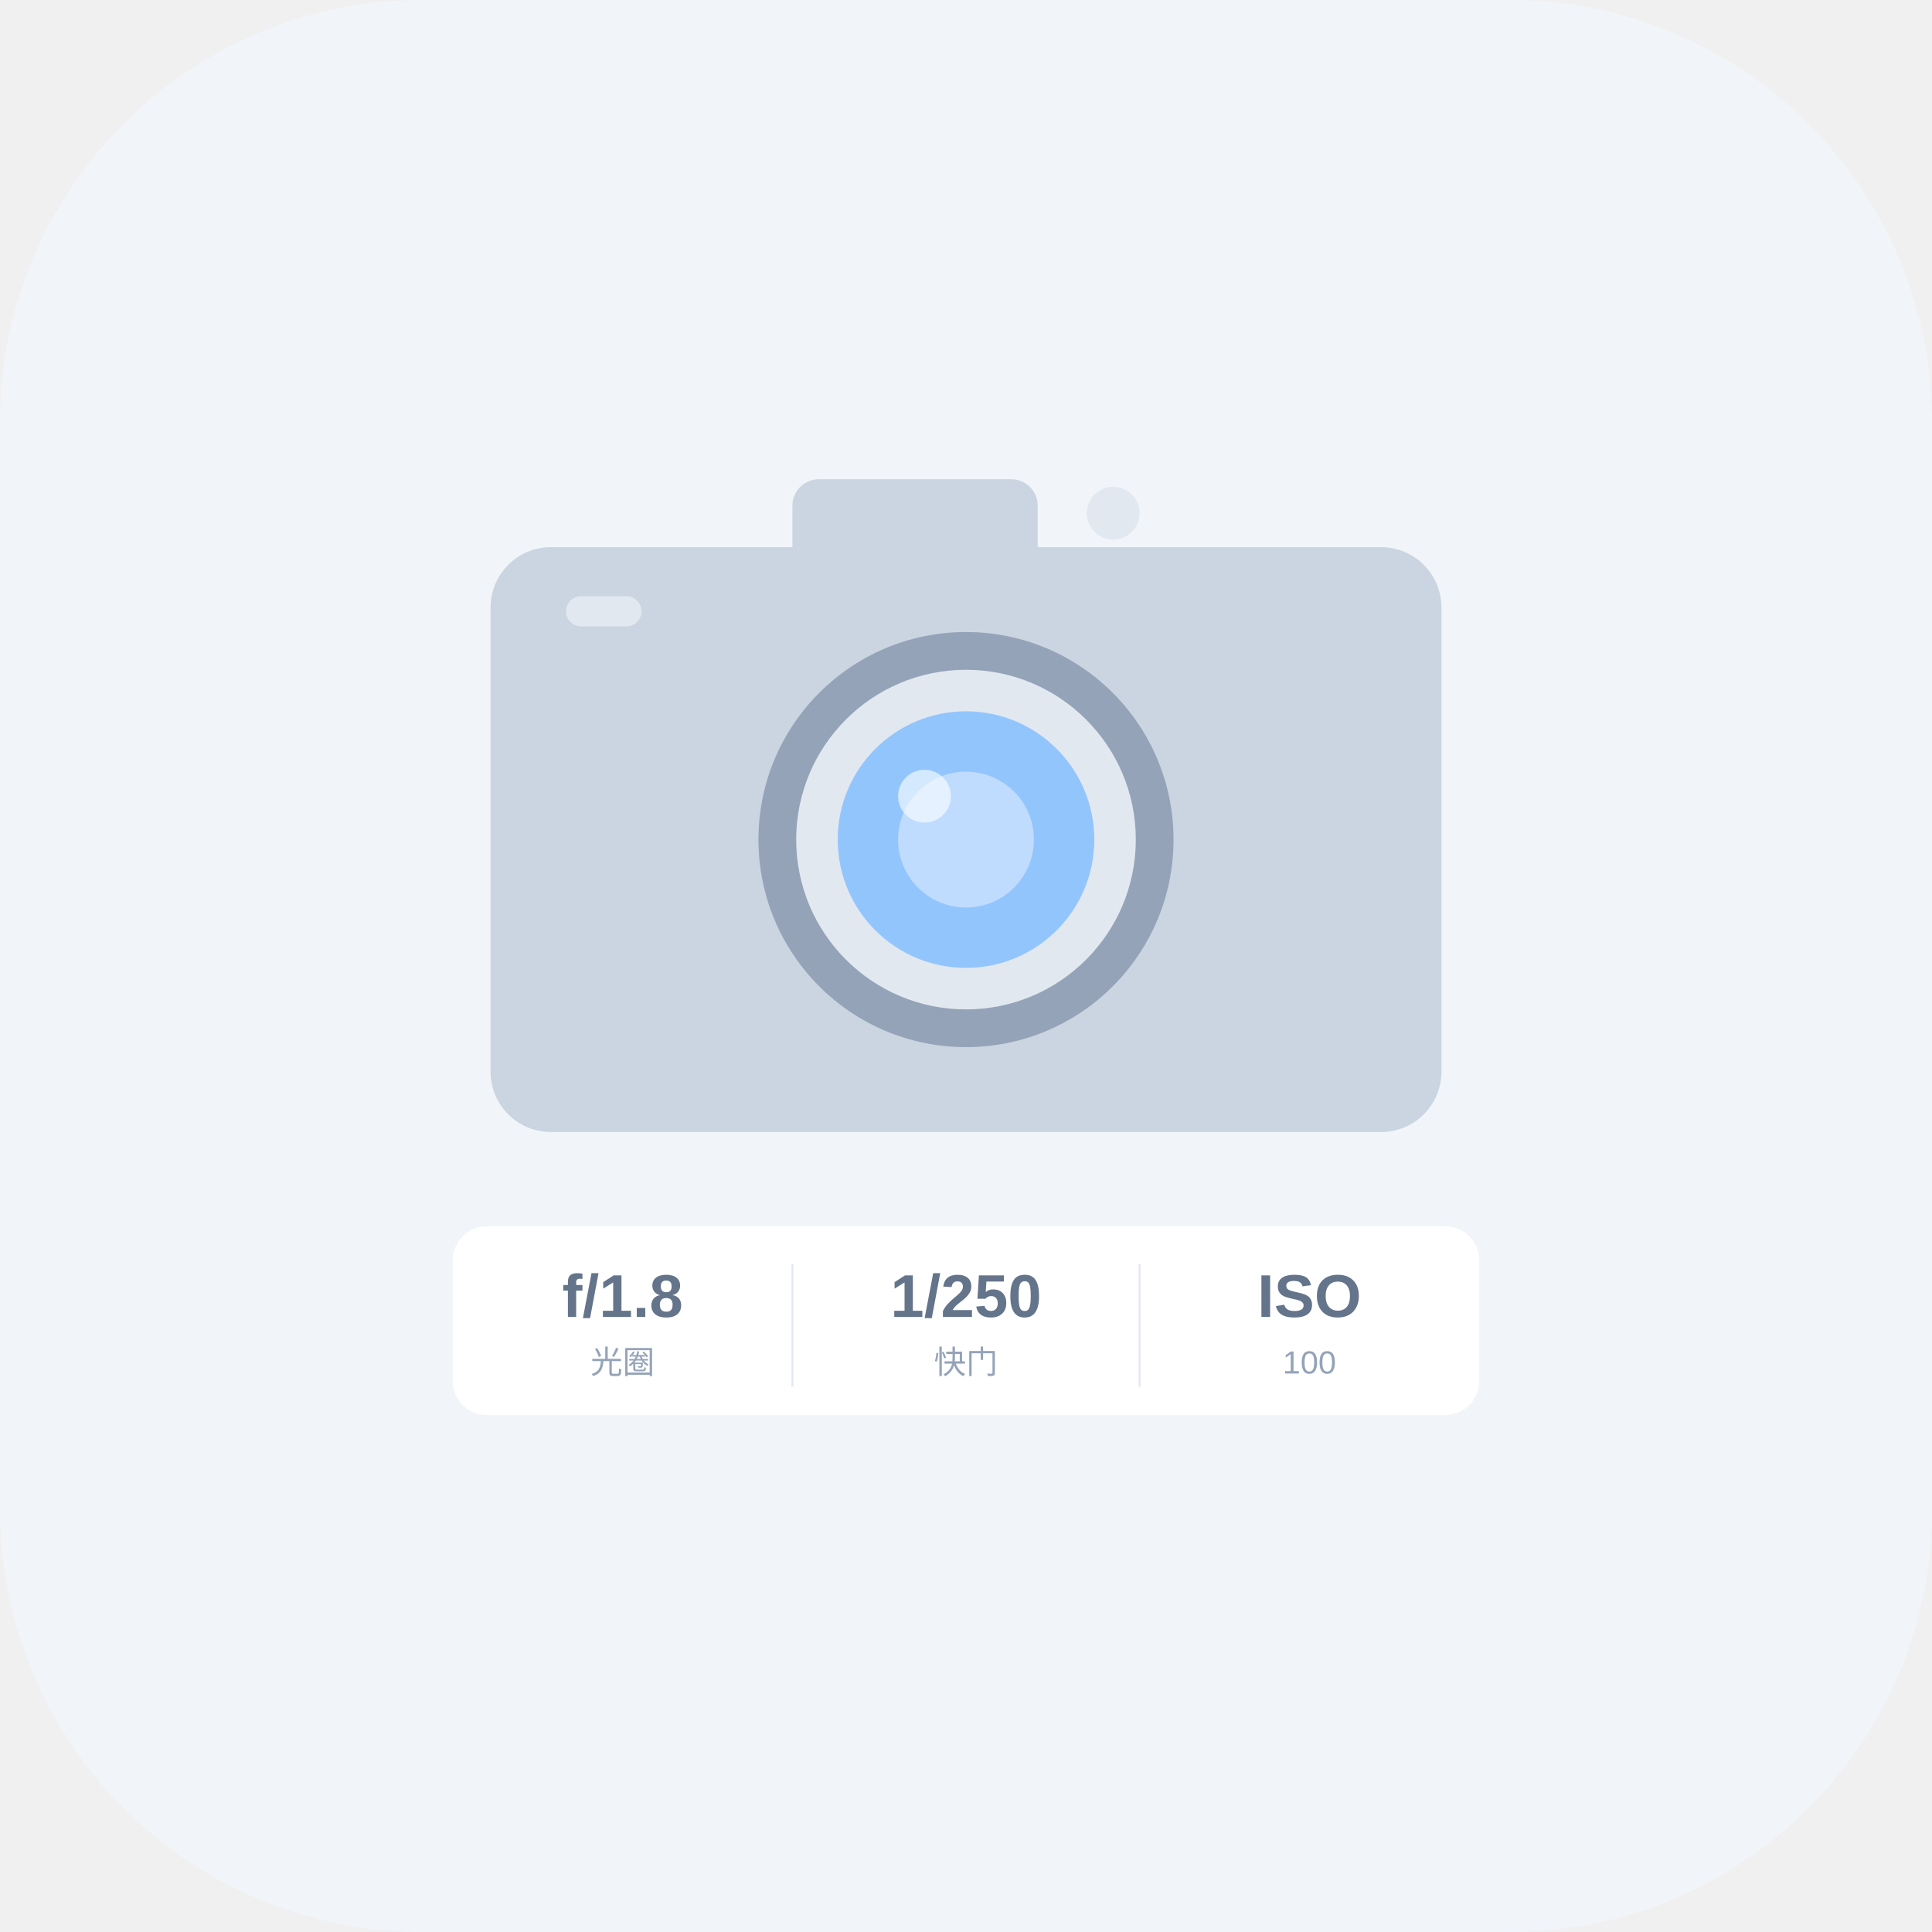
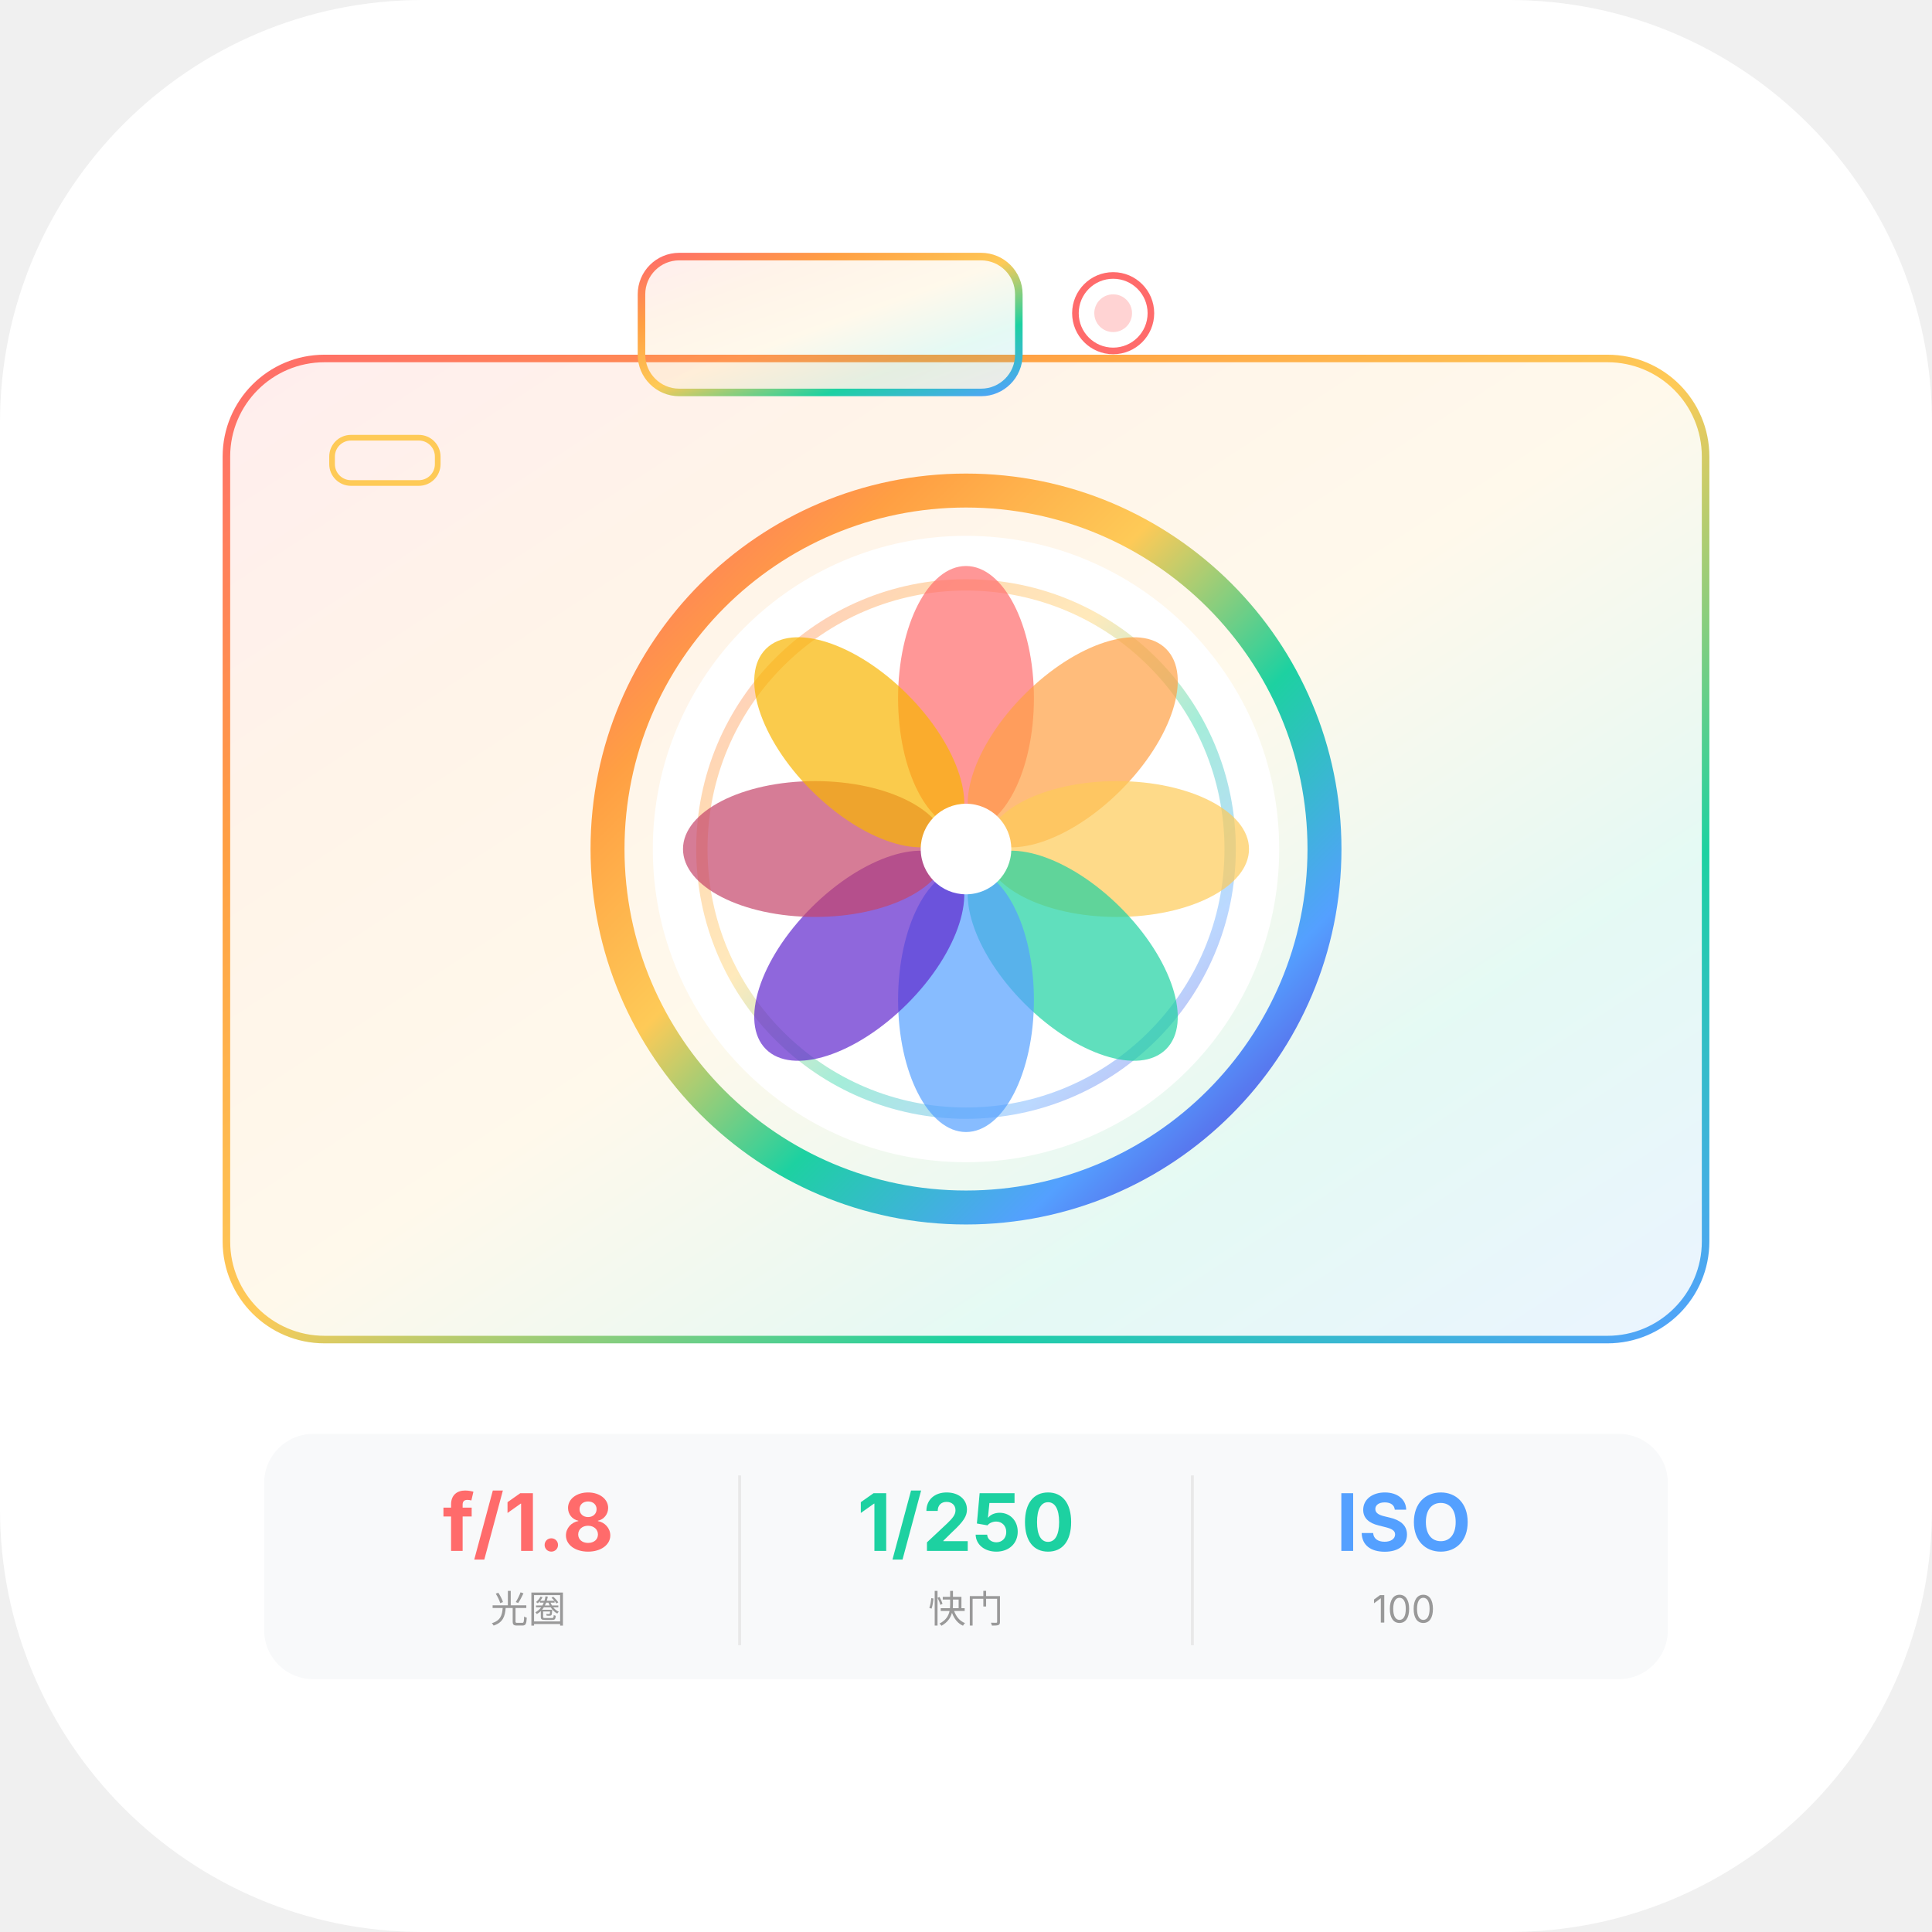
<svg xmlns="http://www.w3.org/2000/svg" viewBox="0 0 1024 1024">
-   <rect width="1024" height="1024" rx="224" ry="224" fill="#F1F5F9" />
-   <rect x="260" y="290" width="504" height="310" rx="32" ry="32" fill="#CBD5E1" />
-   <rect x="420" y="254" width="130" height="50" rx="14" ry="14" fill="#CBD5E1" />
-   <circle cx="590" cy="272" r="14" fill="#E2E8F0" />
-   <circle cx="512" cy="445" r="110" fill="#94A3B8" />
-   <circle cx="512" cy="445" r="90" fill="#E2E8F0" />
-   <circle cx="512" cy="445" r="68" fill="#93C5FD" />
-   <circle cx="512" cy="445" r="36" fill="#BFDBFE" />
-   <circle cx="490" cy="422" r="14" fill="white" opacity="0.6" />
-   <rect x="300" y="316" width="40" height="16" rx="8" ry="8" fill="#E2E8F0" />
-   <rect x="240" y="650" width="544" height="100" rx="18" ry="18" fill="white" />
-   <text x="330" y="698" font-family="-apple-system, Helvetica Neue, Arial, sans-serif" font-size="32" font-weight="600" fill="#64748B" text-anchor="middle">f/1.8</text>
-   <text x="330" y="728" font-family="-apple-system, Helvetica Neue, Arial, sans-serif" font-size="17" fill="#94A3B8" text-anchor="middle">光圈</text>
-   <line x1="420" y1="670" x2="420" y2="735" stroke="#E2E8F0" stroke-width="1" />
-   <text x="512" y="698" font-family="-apple-system, Helvetica Neue, Arial, sans-serif" font-size="32" font-weight="600" fill="#64748B" text-anchor="middle">1/250</text>
-   <text x="512" y="728" font-family="-apple-system, Helvetica Neue, Arial, sans-serif" font-size="17" fill="#94A3B8" text-anchor="middle">快门</text>
-   <line x1="604" y1="670" x2="604" y2="735" stroke="#E2E8F0" stroke-width="1" />
-   <text x="694" y="698" font-family="-apple-system, Helvetica Neue, Arial, sans-serif" font-size="32" font-weight="600" fill="#64748B" text-anchor="middle">ISO</text>
-   <text x="694" y="728" font-family="-apple-system, Helvetica Neue, Arial, sans-serif" font-size="17" fill="#94A3B8" text-anchor="middle">100</text>
+   <rect width="1024" height="1024" rx="224" ry="224" fill="#FFFFFF" />
+   <defs>
+     <linearGradient id="camGrad" x1="0" y1="0" x2="1" y2="1">
+       <stop offset="0%" stop-color="#FF6B6B" />
+       <stop offset="25%" stop-color="#FF9F43" />
+       <stop offset="50%" stop-color="#FECA57" />
+       <stop offset="75%" stop-color="#1DD1A1" />
+       <stop offset="100%" stop-color="#54A0FF" />
+     </linearGradient>
+     <linearGradient id="lensRing" x1="0" y1="0" x2="1" y2="1">
+       <stop offset="0%" stop-color="#FF6B6B" />
+       <stop offset="20%" stop-color="#FF9F43" />
+       <stop offset="40%" stop-color="#FECA57" />
+       <stop offset="60%" stop-color="#1DD1A1" />
+       <stop offset="80%" stop-color="#54A0FF" />
+       <stop offset="100%" stop-color="#5F27CD" />
+     </linearGradient>
+   </defs>
+   <g transform="translate(0, 60)">
+     <rect x="120" y="130" width="784" height="520" rx="52" ry="52" fill="url(#camGrad)" opacity="0.12" />
+     <rect x="120" y="130" width="784" height="520" rx="52" ry="52" fill="none" stroke="url(#camGrad)" stroke-width="4" />
+     <rect x="340" y="76" width="200" height="72" rx="20" ry="20" fill="none" stroke="url(#camGrad)" stroke-width="4" />
+     <rect x="340" y="76" width="200" height="72" rx="20" ry="20" fill="url(#camGrad)" opacity="0.12" />
+     <circle cx="590" cy="106" r="20" fill="none" stroke="#FF6B6B" stroke-width="3.5" />
+     <circle cx="590" cy="106" r="10" fill="#FF6B6B" opacity="0.3" />
+     <rect x="176" y="172" width="56" height="24" rx="10" ry="10" fill="none" stroke="#FECA57" stroke-width="3" />
+     <circle cx="512" cy="390" r="190" fill="none" stroke="url(#lensRing)" stroke-width="18" />
+     <circle cx="512" cy="390" r="166" fill="white" />
+     <circle cx="512" cy="390" r="140" fill="none" stroke="url(#lensRing)" stroke-width="6" opacity="0.4" />
+     <ellipse cx="512" cy="310" rx="36" ry="70" fill="#FF6B6B" opacity="0.7" transform="rotate(0,512,390)" />
+     <ellipse cx="512" cy="310" rx="36" ry="70" fill="#FF9F43" opacity="0.7" transform="rotate(45,512,390)" />
+     <ellipse cx="512" cy="310" rx="36" ry="70" fill="#FECA57" opacity="0.7" transform="rotate(90,512,390)" />
+     <ellipse cx="512" cy="310" rx="36" ry="70" fill="#1DD1A1" opacity="0.7" transform="rotate(135,512,390)" />
+     <ellipse cx="512" cy="310" rx="36" ry="70" fill="#54A0FF" opacity="0.7" transform="rotate(180,512,390)" />
+     <ellipse cx="512" cy="310" rx="36" ry="70" fill="#5F27CD" opacity="0.7" transform="rotate(225,512,390)" />
+     <ellipse cx="512" cy="310" rx="36" ry="70" fill="#C44569" opacity="0.7" transform="rotate(270,512,390)" />
+     <ellipse cx="512" cy="310" rx="36" ry="70" fill="#F8B500" opacity="0.7" transform="rotate(315,512,390)" />
+     <circle cx="512" cy="390" r="24" fill="white" />
+     <rect x="140" y="700" width="744" height="130" rx="26" ry="26" fill="#F8F9FA" />
+     <text x="280" y="762" font-family="-apple-system, sans-serif" font-size="42" font-weight="700" fill="#FF6B6B" text-anchor="middle">f/1.8</text>
+     <text x="280" y="800" font-family="-apple-system, sans-serif" font-size="20" fill="#999" text-anchor="middle">光圈</text>
+     <line x1="392" y1="722" x2="392" y2="812" stroke="#E8E8E8" stroke-width="1.5" />
+     <text x="512" y="762" font-family="-apple-system, sans-serif" font-size="42" font-weight="700" fill="#1DD1A1" text-anchor="middle">1/250</text>
+     <text x="512" y="800" font-family="-apple-system, sans-serif" font-size="20" fill="#999" text-anchor="middle">快门</text>
+     <line x1="632" y1="722" x2="632" y2="812" stroke="#E8E8E8" stroke-width="1.5" />
+     <text x="744" y="762" font-family="-apple-system, sans-serif" font-size="42" font-weight="700" fill="#54A0FF" text-anchor="middle">ISO</text>
+     <text x="744" y="800" font-family="-apple-system, sans-serif" font-size="20" fill="#999" text-anchor="middle">100</text>
+   </g>
</svg>
